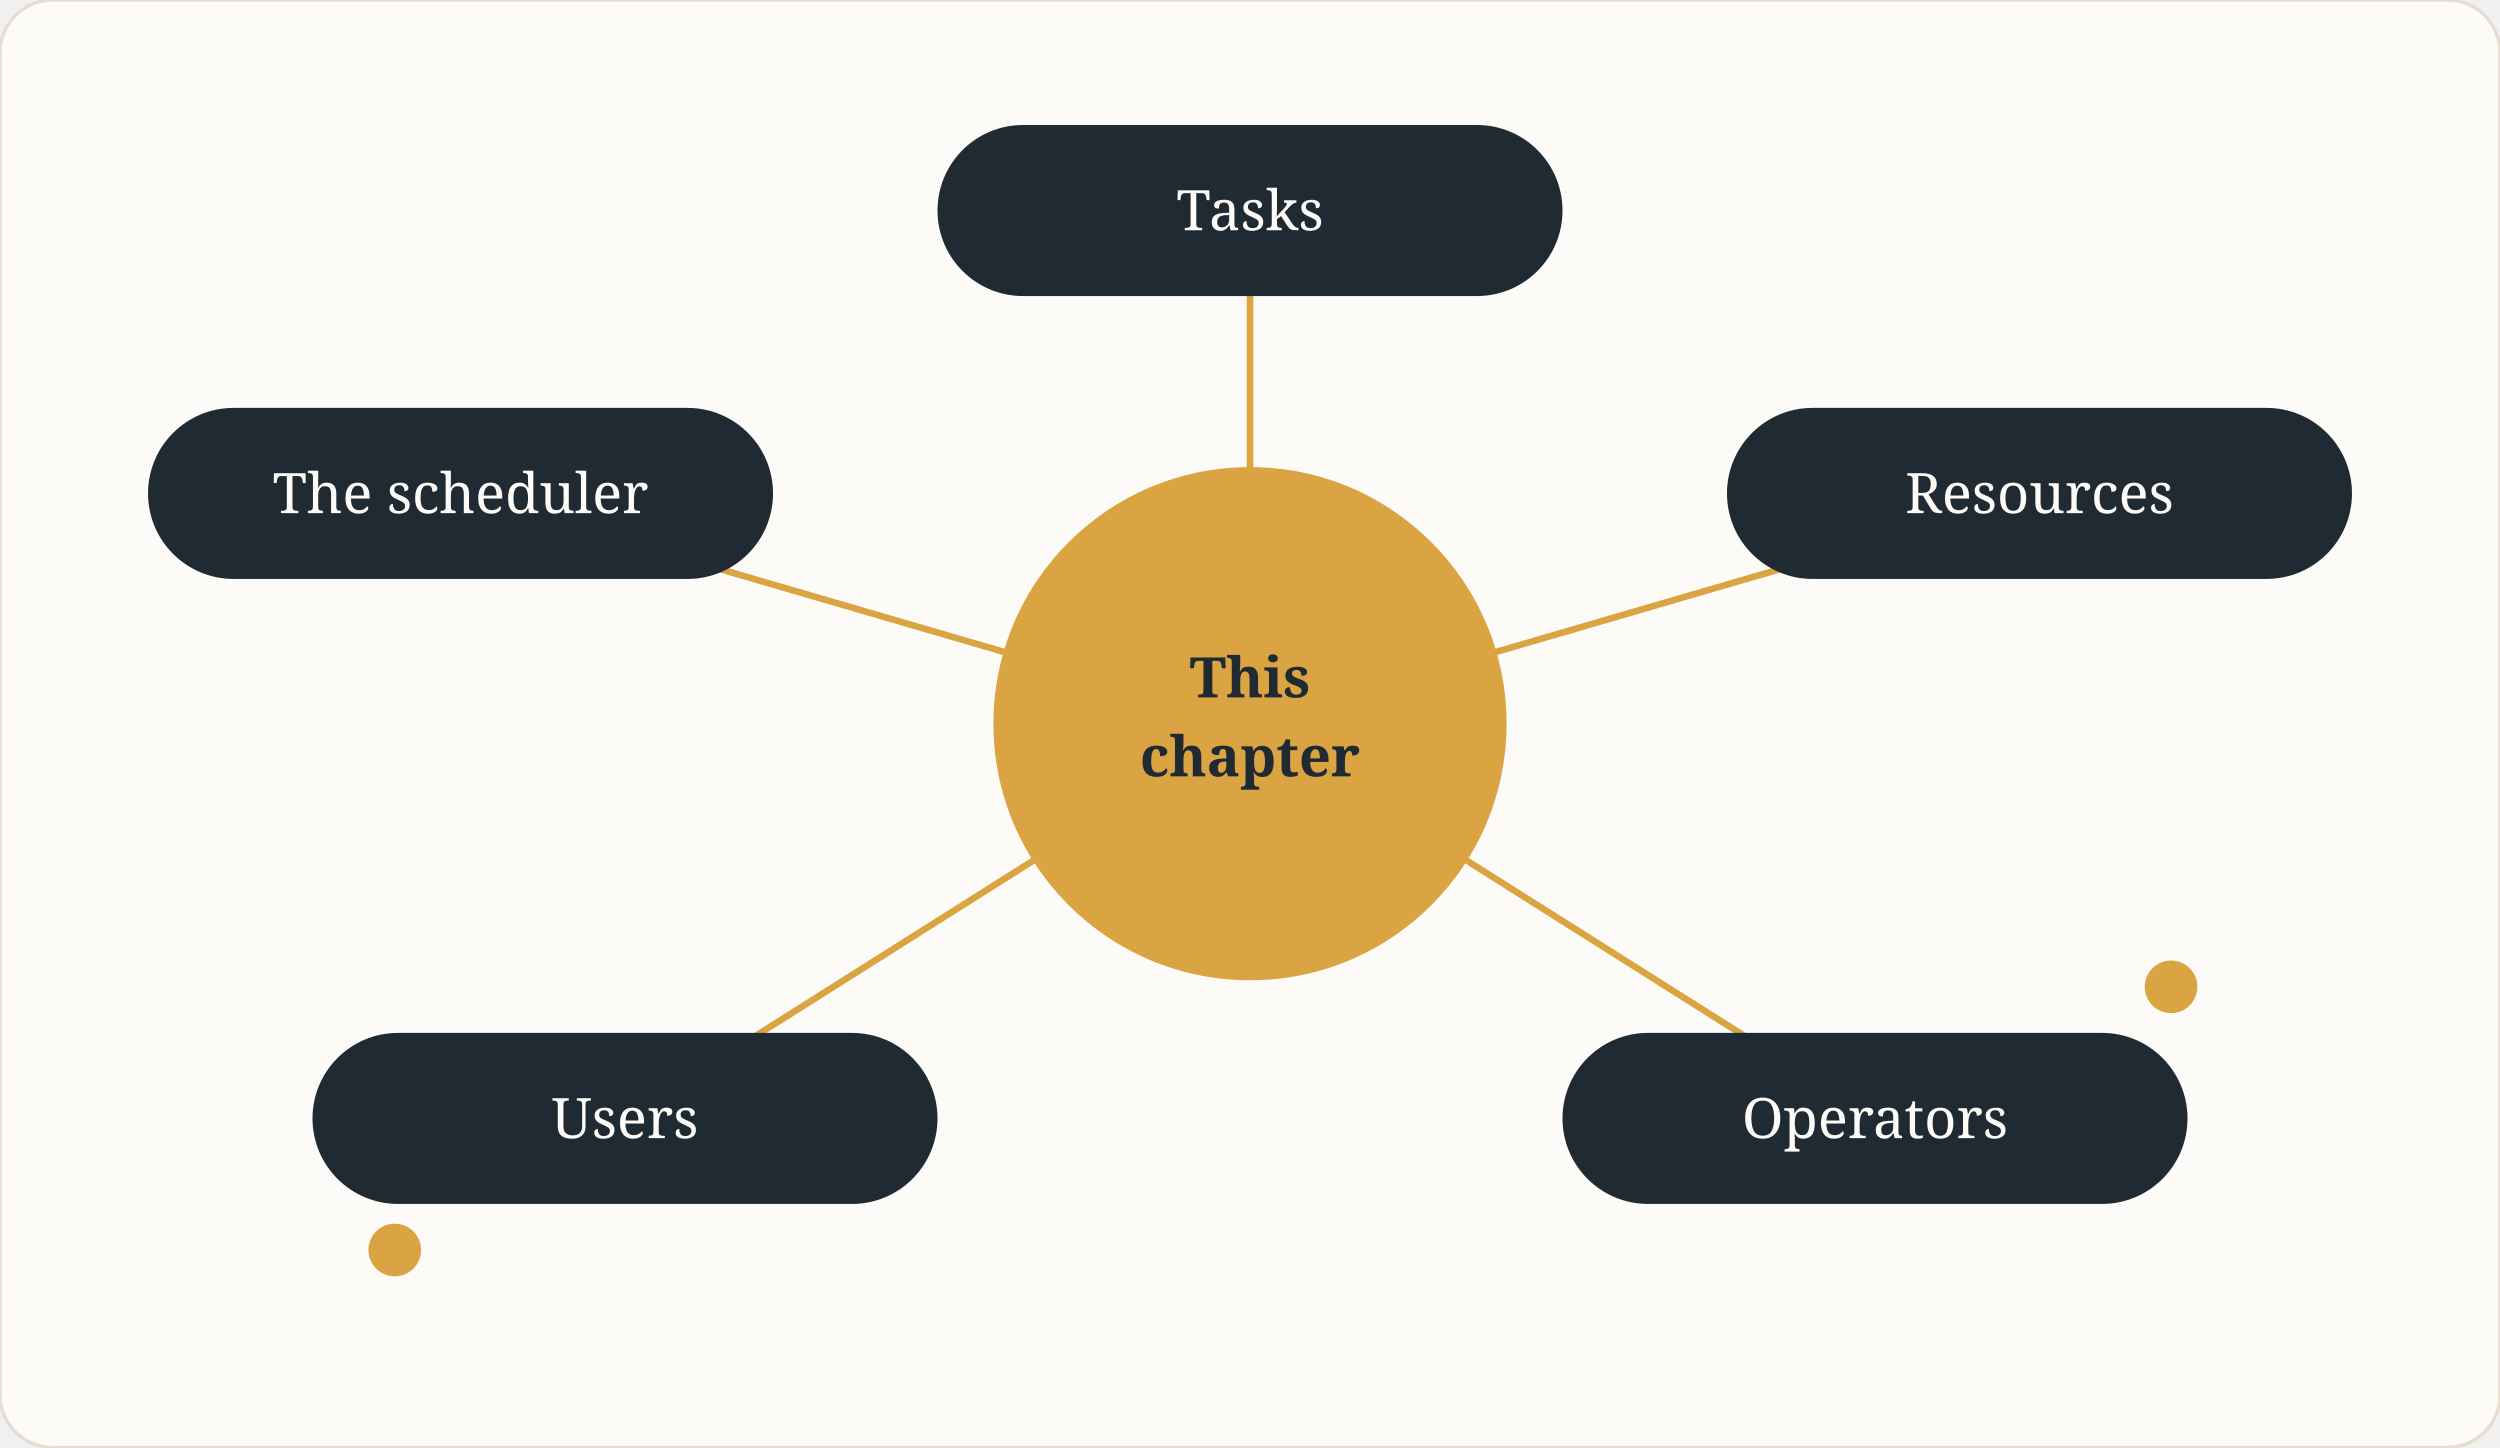
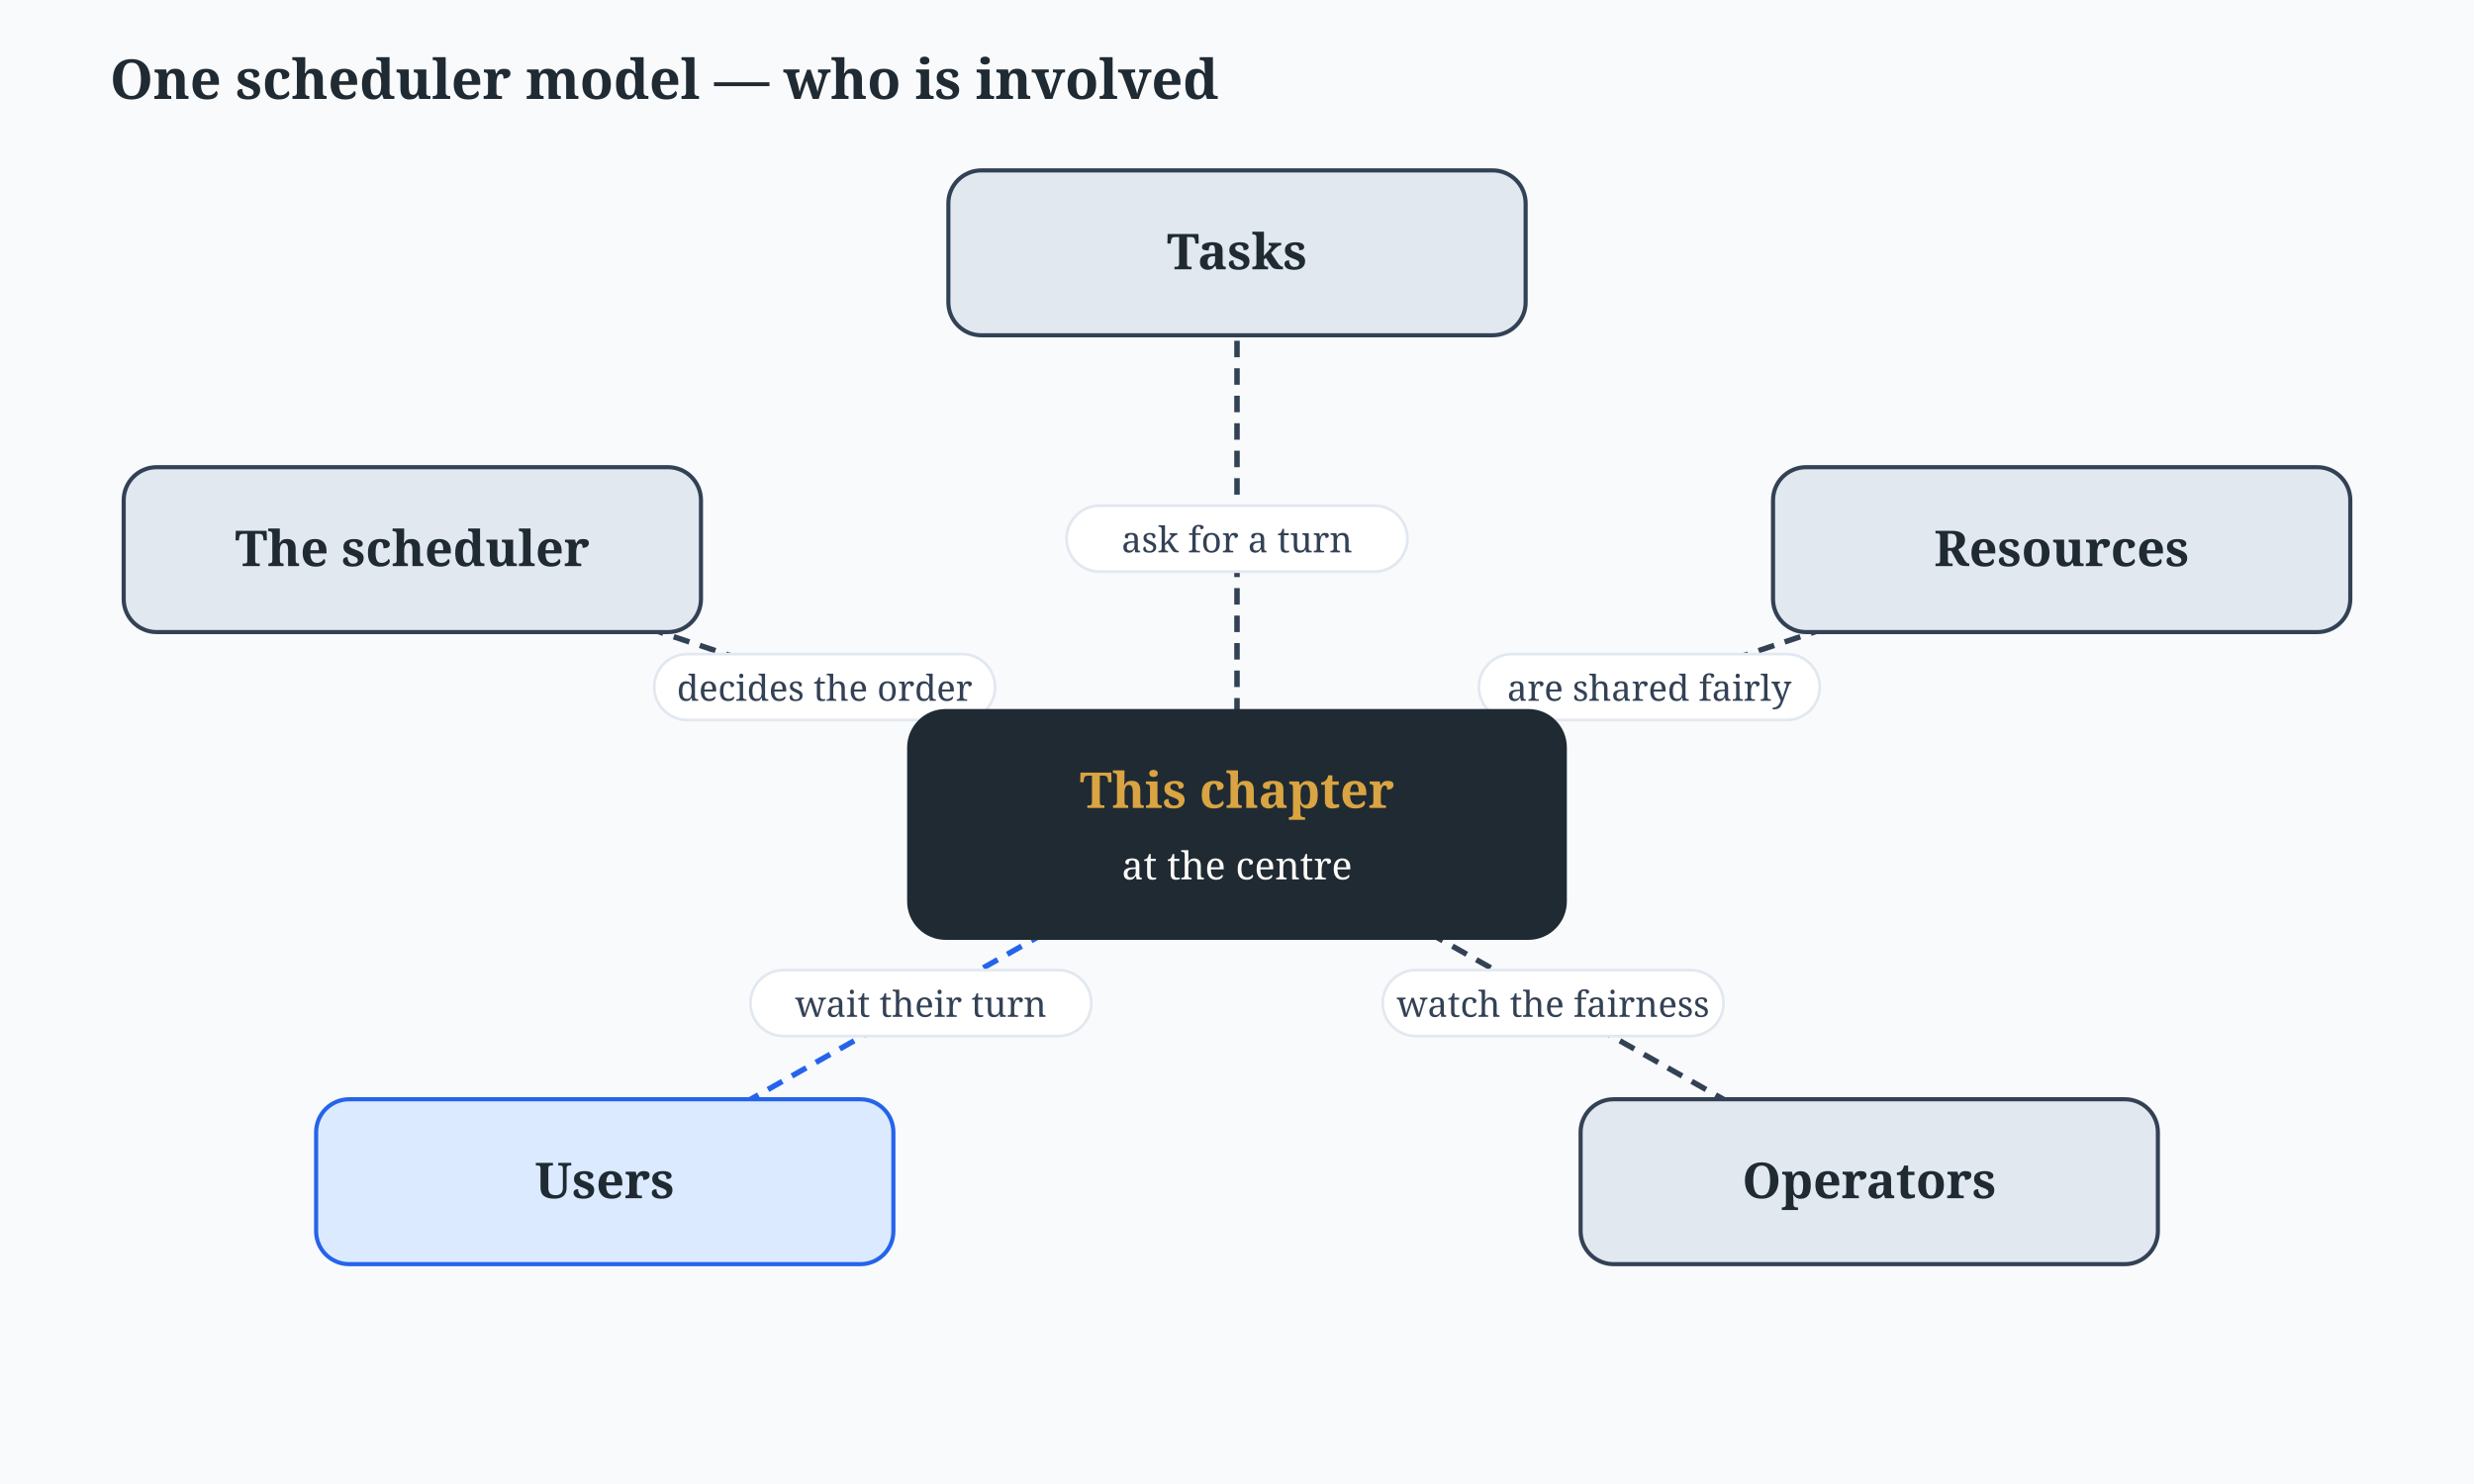
- <svg xmlns="http://www.w3.org/2000/svg" viewBox="0 0 760 440" role="img" aria-label="One scheduler model actors">
-   <rect width="760" height="440" rx="16" fill="#fdfbf7" stroke="#e6ddd0" />
-   <circle cx="380" cy="60" r="8" fill="#d9a441" />
-   <circle cx="120" cy="380" r="8" fill="#d9a441" />
-   <circle cx="660" cy="300" r="8" fill="#d9a441" />
-   <line x1="380" y1="220" x2="380" y2="64" stroke="#d9a441" stroke-width="2" />
-   <line x1="380" y1="220" x2="140" y2="150" stroke="#d9a441" stroke-width="2" />
-   <line x1="380" y1="220" x2="620" y2="150" stroke="#d9a441" stroke-width="2" />
-   <line x1="380" y1="220" x2="190" y2="340" stroke="#d9a441" stroke-width="2" />
-   <line x1="380" y1="220" x2="570" y2="340" stroke="#d9a441" stroke-width="2" />
-   <rect x="285" y="38" width="190" height="52" rx="26" fill="#1f2a33" />
-   <text x="380" y="70" text-anchor="middle" font-family="Georgia,serif" font-size="17" fill="#fdfbf7">Tasks</text>
-   <rect x="45" y="124" width="190" height="52" rx="26" fill="#1f2a33" />
-   <text x="140" y="156" text-anchor="middle" font-family="Georgia,serif" font-size="17" fill="#fdfbf7">The scheduler</text>
-   <rect x="525" y="124" width="190" height="52" rx="26" fill="#1f2a33" />
-   <text x="620" y="156" text-anchor="middle" font-family="Georgia,serif" font-size="17" fill="#fdfbf7">Resources</text>
-   <rect x="95" y="314" width="190" height="52" rx="26" fill="#1f2a33" />
-   <text x="190" y="346" text-anchor="middle" font-family="Georgia,serif" font-size="17" fill="#fdfbf7">Users</text>
-   <rect x="475" y="314" width="190" height="52" rx="26" fill="#1f2a33" />
-   <text x="570" y="346" text-anchor="middle" font-family="Georgia,serif" font-size="17" fill="#fdfbf7">Operators</text>
-   <circle cx="380" cy="220" r="78" fill="#d9a441" />
-   <text x="380" y="212" text-anchor="middle" font-family="Georgia,serif" font-size="17" font-weight="700" fill="#1f2a33">This</text>
-   <text x="380" y="236" text-anchor="middle" font-family="Georgia,serif" font-size="17" font-weight="700" fill="#1f2a33">chapter</text>
+ <svg xmlns="http://www.w3.org/2000/svg" viewBox="0 0 900 540" role="img" aria-label="One scheduler model actors">
+   <rect width="900" height="540" fill="#F8FAFC" />
+   <text x="40" y="36" font-family="Georgia,serif" font-size="20" font-weight="700" fill="#1F2A33">One scheduler model — who is involved</text>
+   <line x1="450" y1="300" x2="450" y2="92" stroke="#334155" stroke-width="2" stroke-dasharray="6 4" />
+   <line x1="450" y1="300" x2="150" y2="200" stroke="#334155" stroke-width="2" stroke-dasharray="6 4" />
+   <line x1="450" y1="300" x2="750" y2="200" stroke="#334155" stroke-width="2" stroke-dasharray="6 4" />
+   <line x1="450" y1="300" x2="220" y2="430" stroke="#2563EB" stroke-width="2" stroke-dasharray="6 4" />
+   <line x1="450" y1="300" x2="680" y2="430" stroke="#334155" stroke-width="2" stroke-dasharray="6 4" />
+   <rect x="388" y="184" width="124" height="24" rx="12" fill="#FFFFFF" stroke="#E2E8F0" />
+   <text x="450" y="201" text-anchor="middle" font-family="Georgia,serif" font-size="13" fill="#334155">ask for a turn</text>
+   <rect x="238" y="238" width="124" height="24" rx="12" fill="#FFFFFF" stroke="#E2E8F0" />
+   <text x="300" y="255" text-anchor="middle" font-family="Georgia,serif" font-size="13" fill="#334155">decides the order</text>
+   <rect x="538" y="238" width="124" height="24" rx="12" fill="#FFFFFF" stroke="#E2E8F0" />
+   <text x="600" y="255" text-anchor="middle" font-family="Georgia,serif" font-size="13" fill="#334155">are shared fairly</text>
+   <rect x="273" y="353" width="124" height="24" rx="12" fill="#FFFFFF" stroke="#E2E8F0" />
+   <text x="335" y="370" text-anchor="middle" font-family="Georgia,serif" font-size="13" fill="#334155">wait their turn</text>
+   <rect x="503" y="353" width="124" height="24" rx="12" fill="#FFFFFF" stroke="#E2E8F0" />
+   <text x="565" y="370" text-anchor="middle" font-family="Georgia,serif" font-size="13" fill="#334155">watch the fairness</text>
+   <rect x="345" y="62" width="210" height="60" rx="12" fill="#E2E8F0" stroke="#334155" stroke-width="1.5" />
+   <text x="450" y="98" text-anchor="middle" font-family="Georgia,serif" font-size="18" font-weight="700" fill="#1F2A33">Tasks</text>
+   <rect x="45" y="170" width="210" height="60" rx="12" fill="#E2E8F0" stroke="#334155" stroke-width="1.5" />
+   <text x="150" y="206" text-anchor="middle" font-family="Georgia,serif" font-size="18" font-weight="700" fill="#1F2A33">The scheduler</text>
+   <rect x="645" y="170" width="210" height="60" rx="12" fill="#E2E8F0" stroke="#334155" stroke-width="1.5" />
+   <text x="750" y="206" text-anchor="middle" font-family="Georgia,serif" font-size="18" font-weight="700" fill="#1F2A33">Resources</text>
+   <rect x="115" y="400" width="210" height="60" rx="12" fill="#DBEAFE" stroke="#2563EB" stroke-width="1.5" />
+   <text x="220" y="436" text-anchor="middle" font-family="Georgia,serif" font-size="18" font-weight="700" fill="#1F2A33">Users</text>
+   <rect x="575" y="400" width="210" height="60" rx="12" fill="#E2E8F0" stroke="#334155" stroke-width="1.5" />
+   <text x="680" y="436" text-anchor="middle" font-family="Georgia,serif" font-size="18" font-weight="700" fill="#1F2A33">Operators</text>
+   <rect x="330" y="258" width="240" height="84" rx="14" fill="#1F2A33" />
+   <text x="450" y="294" text-anchor="middle" font-family="Georgia,serif" font-size="18" font-weight="700" fill="#D9A441">This chapter</text>
+   <text x="450" y="320" text-anchor="middle" font-family="Georgia,serif" font-size="14" fill="#FDFBF7">at the centre</text>
</svg>
